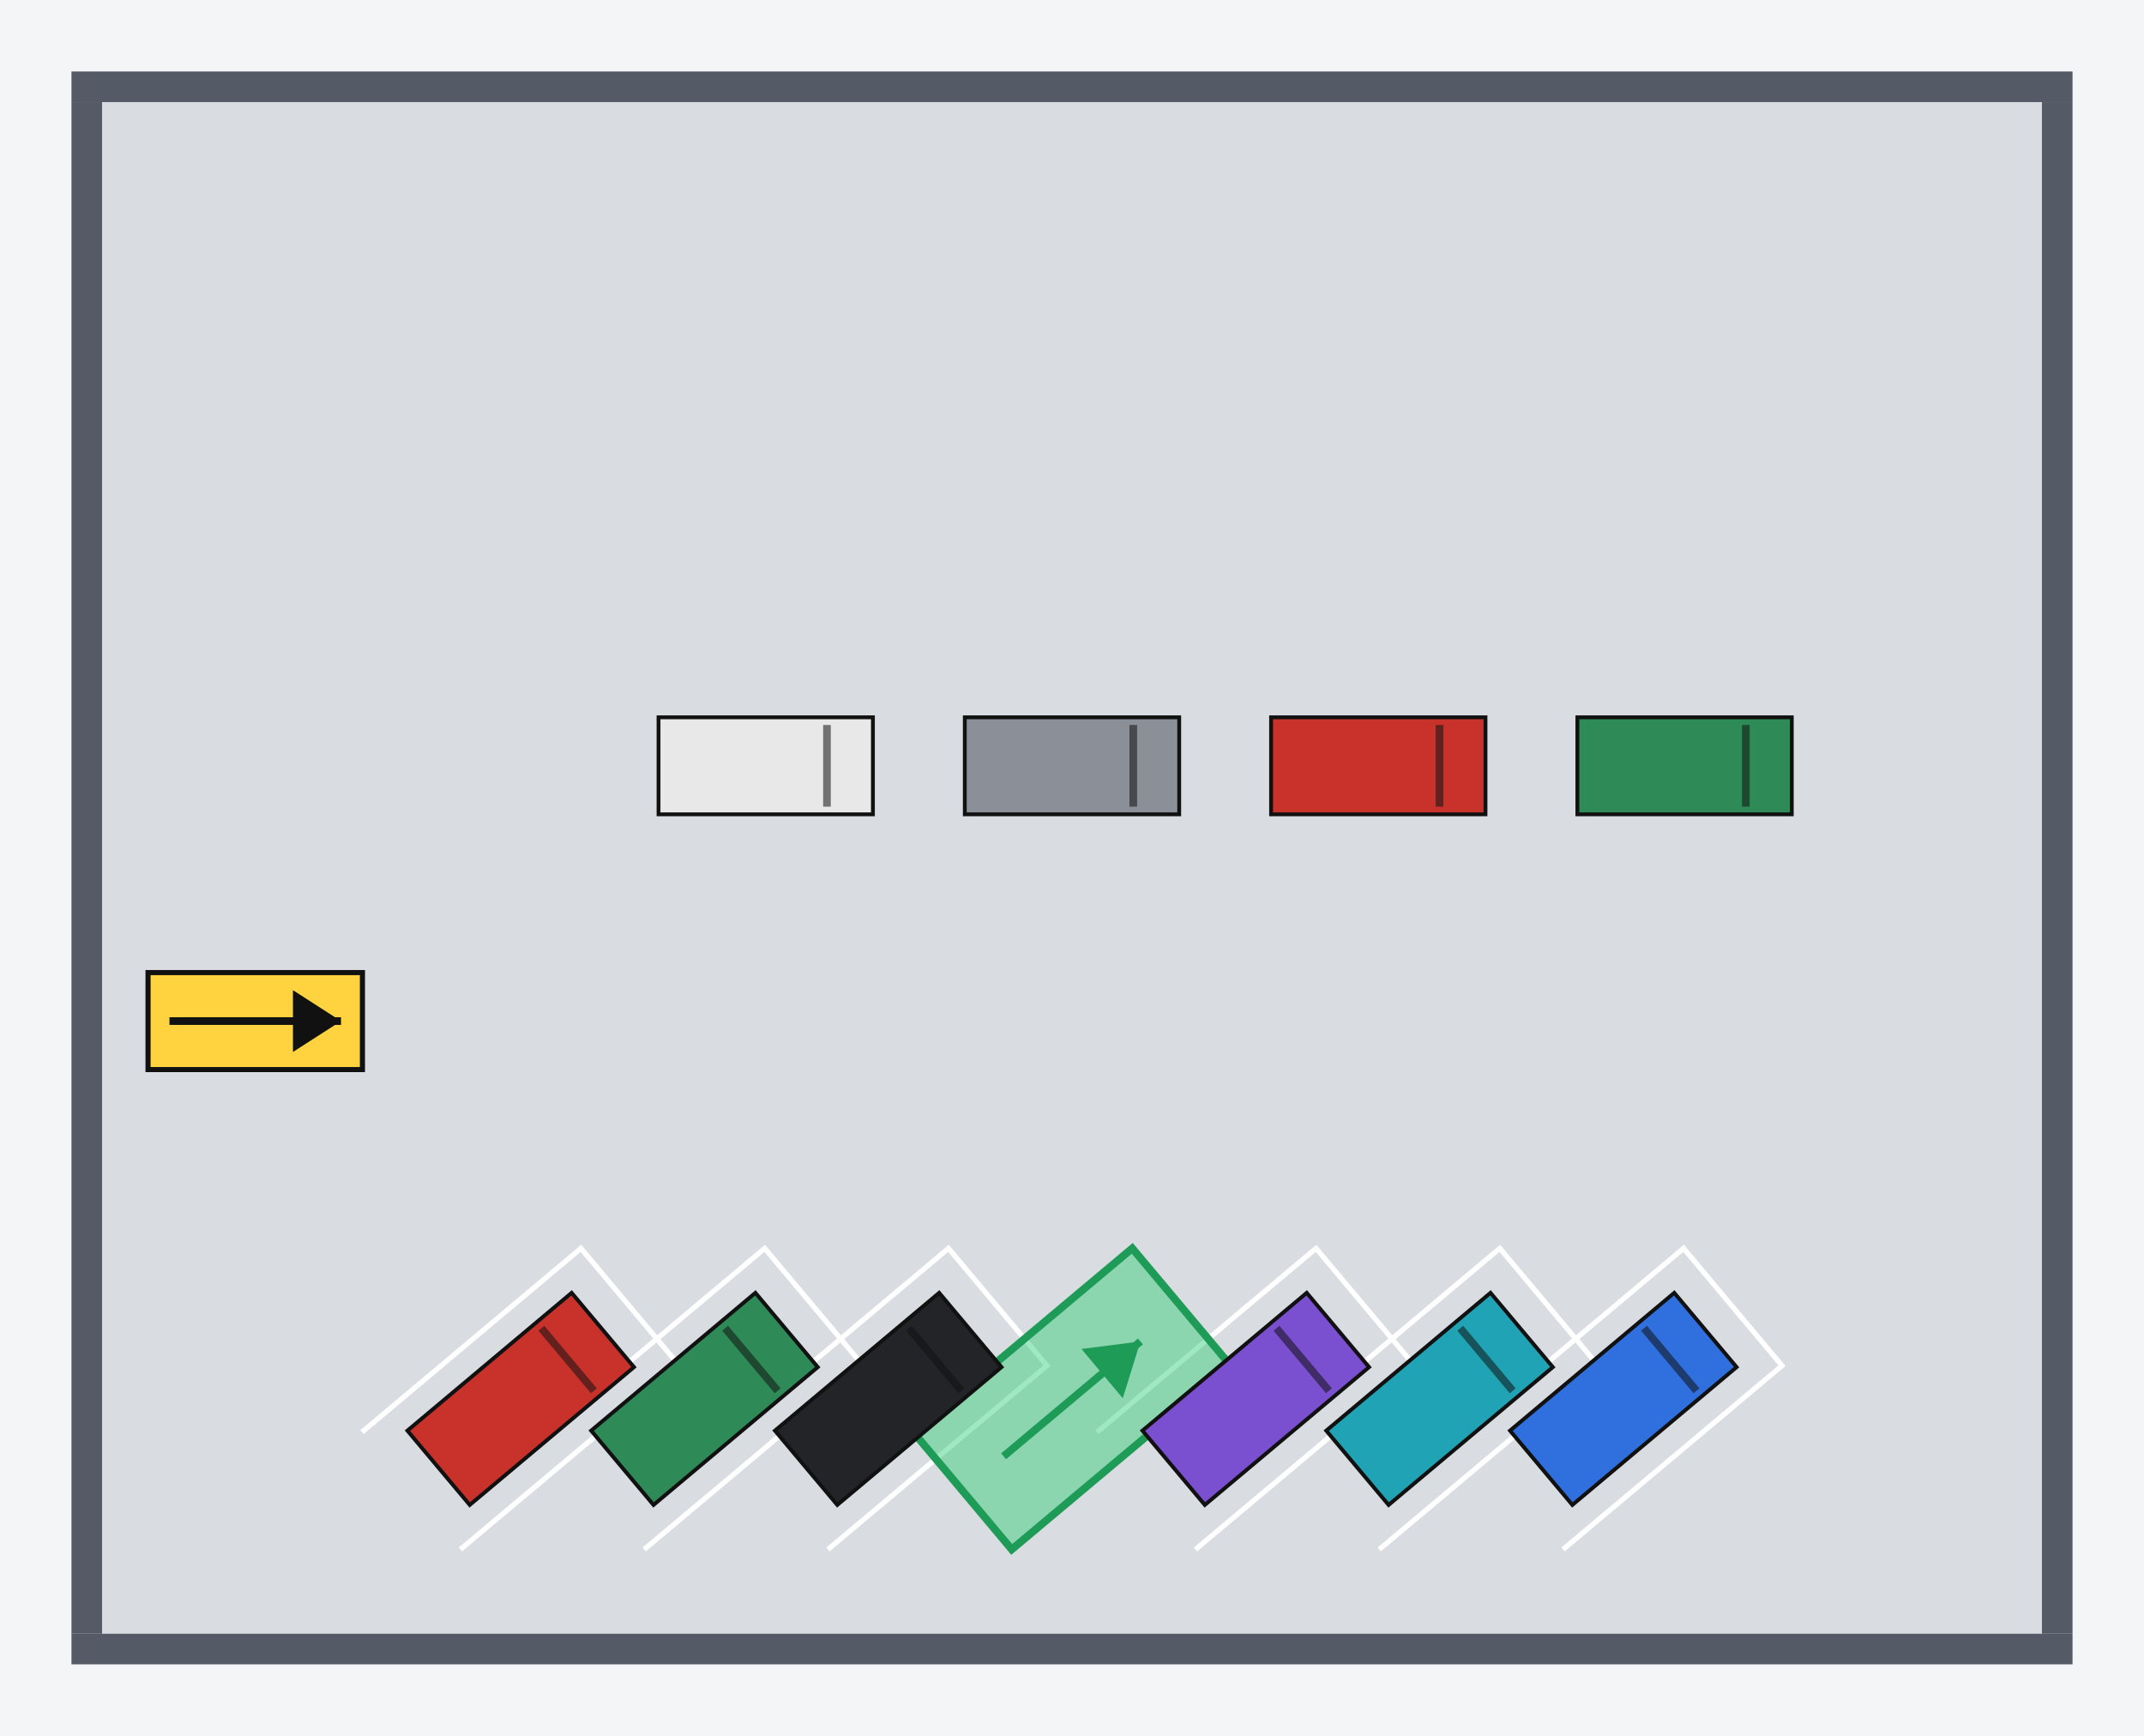
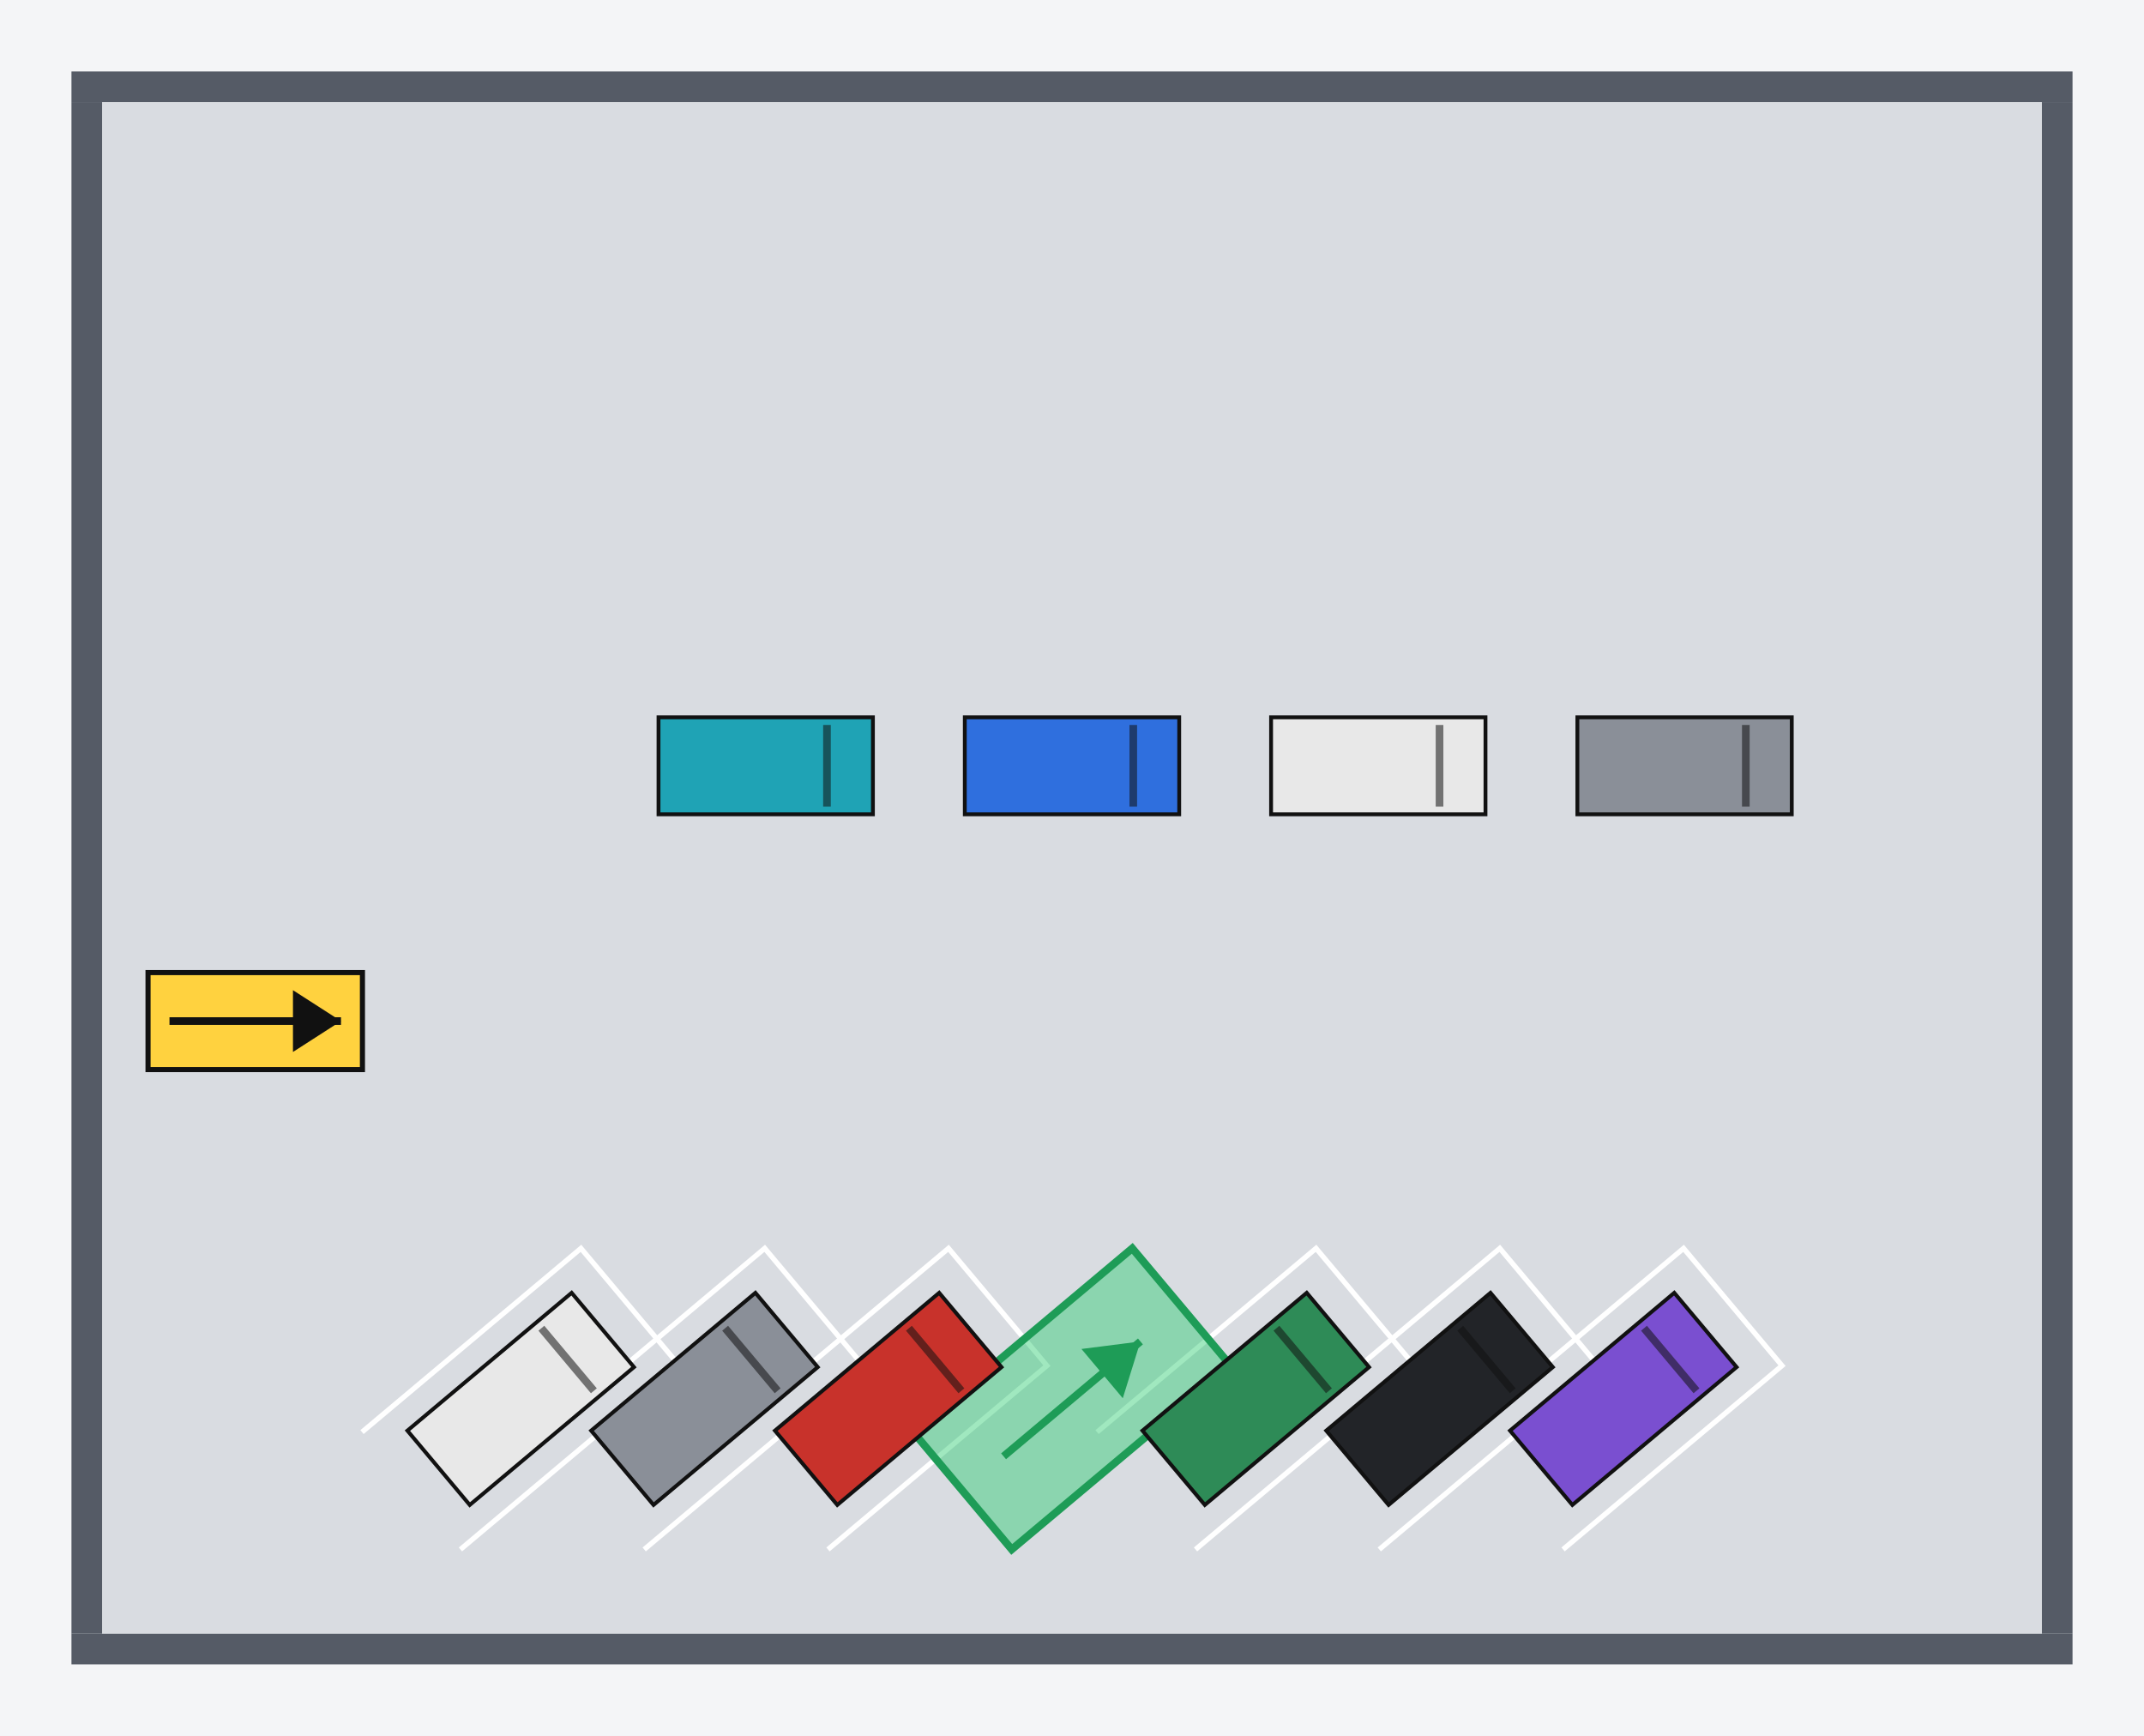
<svg xmlns="http://www.w3.org/2000/svg" viewBox="-420 -340 840 680" width="840" height="680" role="img" aria-label="Chevron Bays">
  <style>.bg{fill:#f4f5f7}.floor{fill:#d9dce1}.bay{fill:none;stroke:#fff;stroke-width:2}.target{fill:rgba(46,204,113,.45);stroke:#1e9c57;stroke-width:3}.targetarrow{fill:none;stroke:#1e9c57;stroke-width:3}.targetarrowf{fill:#1e9c57}.car{stroke:#111;stroke-width:1.5}.glass{stroke:#111;stroke-width:3;opacity:.55}.wall{fill:#555b66}.pillar{fill:#2b2f36}.cone{fill:#ff8a1f;stroke:#b3540a;stroke-width:1.5}.start{fill:#ffd23f;stroke:#111;stroke-width:2}.startarrow{fill:none;stroke:#111;stroke-width:3}.startarrowf{fill:#111}.ramp{fill:#b7c4d9;stroke:#5b7aa6;stroke-width:2}.roadarrow{fill:none;stroke:#fff;stroke-width:3}.roadarrowf{fill:#fff}.ramparrow{fill:none;stroke:#2d4a73;stroke-width:3}.ramparrowf{fill:#2d4a73}.label{font:12px sans-serif;fill:#1b2a41}</style>
  <rect class="bg" x="-420" y="-340" width="840" height="680" />
  <polygon class="floor" points="380,300 380,-300 -380,-300 -380,300" />
  <polyline class="bay" points="-239.61,266.98 -153.82,194.99 -192.39,149.02 -278.18,221.01" />
  <polyline class="bay" points="-167.61,266.98 -81.82,194.99 -120.39,149.02 -206.18,221.01" />
  <polyline class="bay" points="-95.61,266.98 -9.82,194.99 -48.39,149.02 -134.18,221.01" />
  <polyline class="bay" points="-23.61,266.98 62.18,194.99 23.61,149.02 -62.18,221.01" />
  <polyline class="bay" points="48.39,266.98 134.18,194.99 95.61,149.02 9.82,221.01" />
  <polyline class="bay" points="120.39,266.98 206.18,194.99 167.61,149.02 81.82,221.01" />
  <polyline class="bay" points="192.39,266.98 278.18,194.99 239.61,149.02 153.82,221.01" />
  <polygon class="target" points="23.61,149.02 -62.18,221.01 -23.61,266.98 62.18,194.99" />
  <polyline class="targetarrow" points="-26.81,230.5 26.81,185.5" />
  <polygon class="targetarrowf" points="26.81,185.5 19.9,207.75 3.7,188.45" />
  <polygon class="wall" points="392,312 392,300 -392,300 -392,312" />
  <polygon class="wall" points="392,-300 392,-312 -392,-312 -392,-300" />
  <polygon class="wall" points="392,300 392,-300 380,-300 380,300" />
  <polygon class="wall" points="-380,300 -380,-300 -392,-300 -392,300" />
-   <polygon class="car" fill="#c8322b" points="-196.04,166.45 -260.39,220.44 -235.96,249.55 -171.61,195.56" />
+   <polygon class="car" fill="#e8e8e8" points="-196.04,166.45 -260.39,220.44 -235.96,249.55 -171.61,195.56" />
  <polyline class="glass" points="-187.33,204.83 -207.9,180.32" />
-   <polygon class="car" fill="#2e8b57" points="-124.04,166.45 -188.39,220.44 -163.96,249.55 -99.61,195.56" />
+   <polygon class="car" fill="#8a8f98" points="-124.04,166.45 -188.39,220.44 -163.96,249.55 -99.61,195.56" />
  <polyline class="glass" points="-115.33,204.83 -135.9,180.32" />
-   <polygon class="car" fill="#222428" points="-52.04,166.45 -116.39,220.44 -91.96,249.55 -27.61,195.56" />
+   <polygon class="car" fill="#c8322b" points="-52.04,166.45 -116.39,220.44 -91.96,249.55 -27.61,195.56" />
  <polyline class="glass" points="-43.33,204.83 -63.9,180.32" />
-   <polygon class="car" fill="#7a4fd0" points="91.96,166.45 27.61,220.44 52.04,249.55 116.39,195.56" />
+   <polygon class="car" fill="#2e8b57" points="91.96,166.45 27.61,220.44 52.04,249.55 116.39,195.56" />
  <polyline class="glass" points="100.67,204.83 80.1,180.32" />
-   <polygon class="car" fill="#1fa3b5" points="163.96,166.45 99.61,220.44 124.04,249.55 188.39,195.56" />
+   <polygon class="car" fill="#222428" points="163.96,166.45 99.61,220.44 124.04,249.55 188.39,195.56" />
  <polyline class="glass" points="172.67,204.83 152.1,180.32" />
-   <polygon class="car" fill="#2f6fde" points="235.96,166.45 171.61,220.44 196.04,249.55 260.39,195.56" />
+   <polygon class="car" fill="#7a4fd0" points="235.96,166.45 171.61,220.44 196.04,249.55 260.39,195.56" />
  <polyline class="glass" points="244.67,204.83 224.1,180.32" />
-   <polygon class="car" fill="#e8e8e8" points="-78,-59 -162,-59 -162,-21 -78,-21" />
+   <polygon class="car" fill="#1fa3b5" points="-78,-59 -162,-59 -162,-21 -78,-21" />
  <polyline class="glass" points="-96,-24 -96,-56" />
-   <polygon class="car" fill="#8a8f98" points="42,-59 -42,-59 -42,-21 42,-21" />
+   <polygon class="car" fill="#2f6fde" points="42,-59 -42,-59 -42,-21 42,-21" />
  <polyline class="glass" points="24,-24 24,-56" />
-   <polygon class="car" fill="#c8322b" points="162,-59 78,-59 78,-21 162,-21" />
+   <polygon class="car" fill="#e8e8e8" points="162,-59 78,-59 78,-21 162,-21" />
  <polyline class="glass" points="144,-24 144,-56" />
-   <polygon class="car" fill="#2e8b57" points="282,-59 198,-59 198,-21 282,-21" />
+   <polygon class="car" fill="#8a8f98" points="282,-59 198,-59 198,-21 282,-21" />
  <polyline class="glass" points="264,-24 264,-56" />
  <polygon class="start" points="-278,41 -362,41 -362,79 -278,79" />
  <polyline class="startarrow" points="-353.6,60 -286.4,60" />
  <polygon class="startarrowf" points="-286.4,60 -305.22,72.1 -305.22,47.9" />
</svg>
